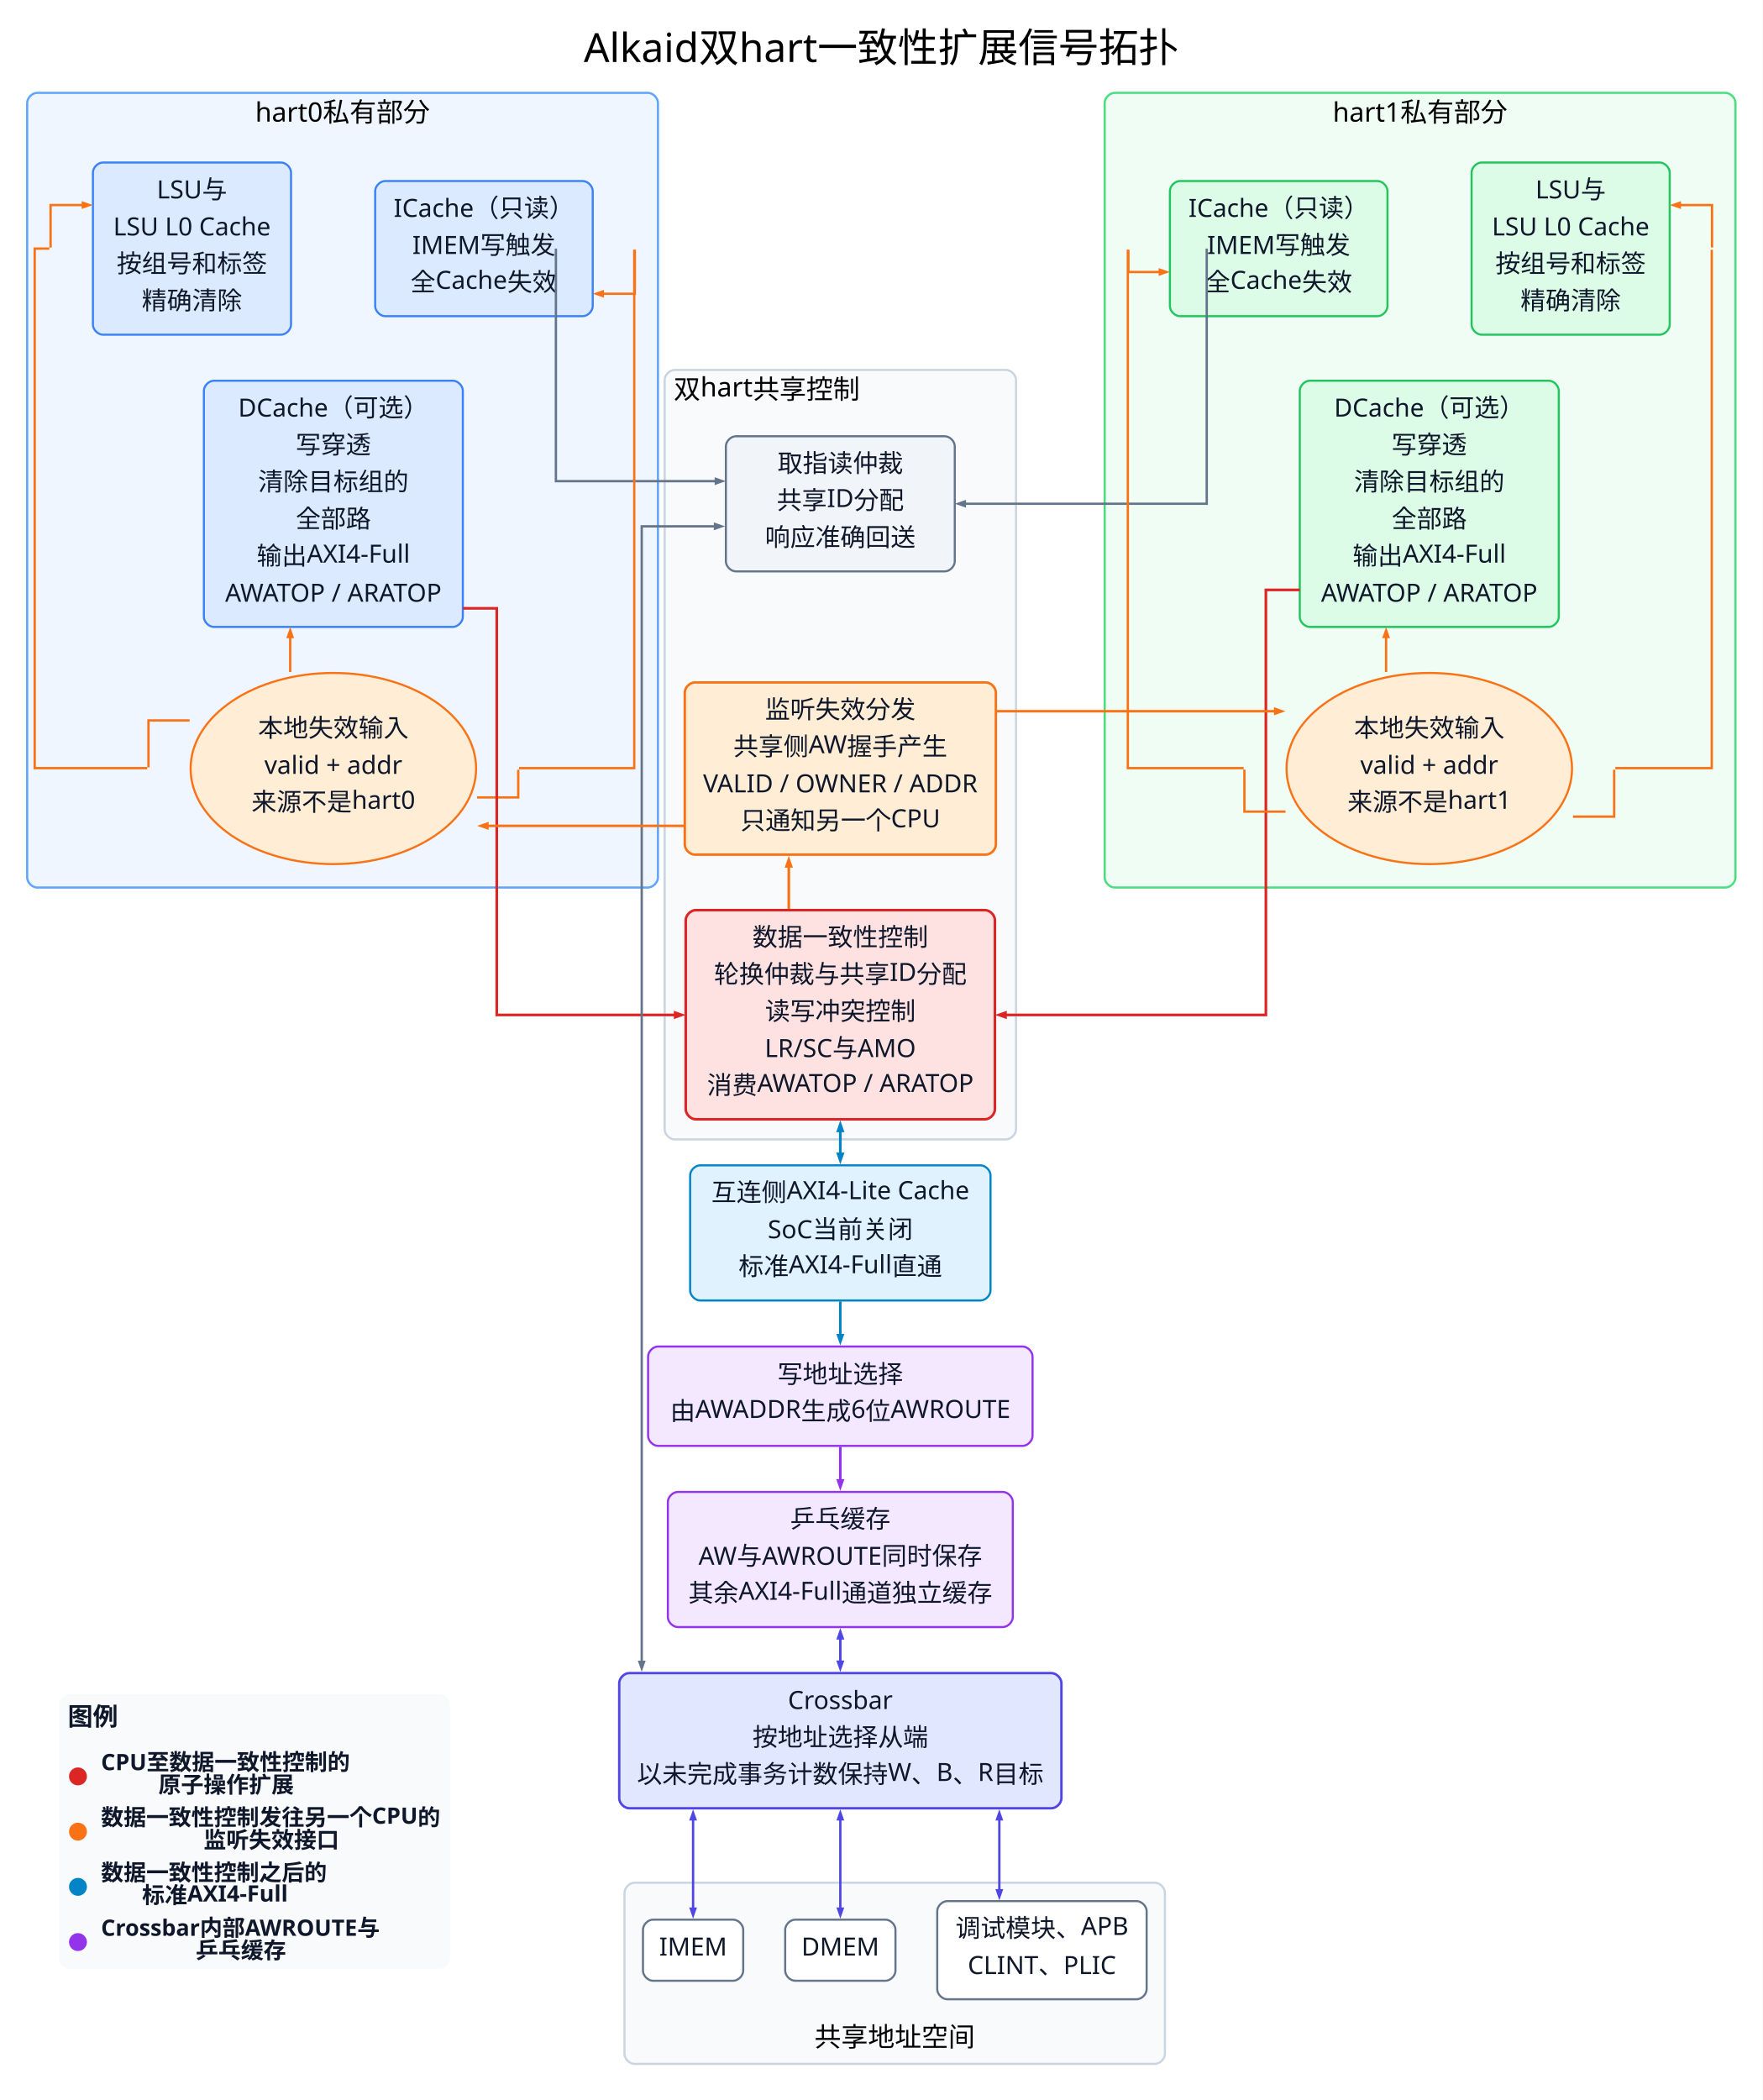
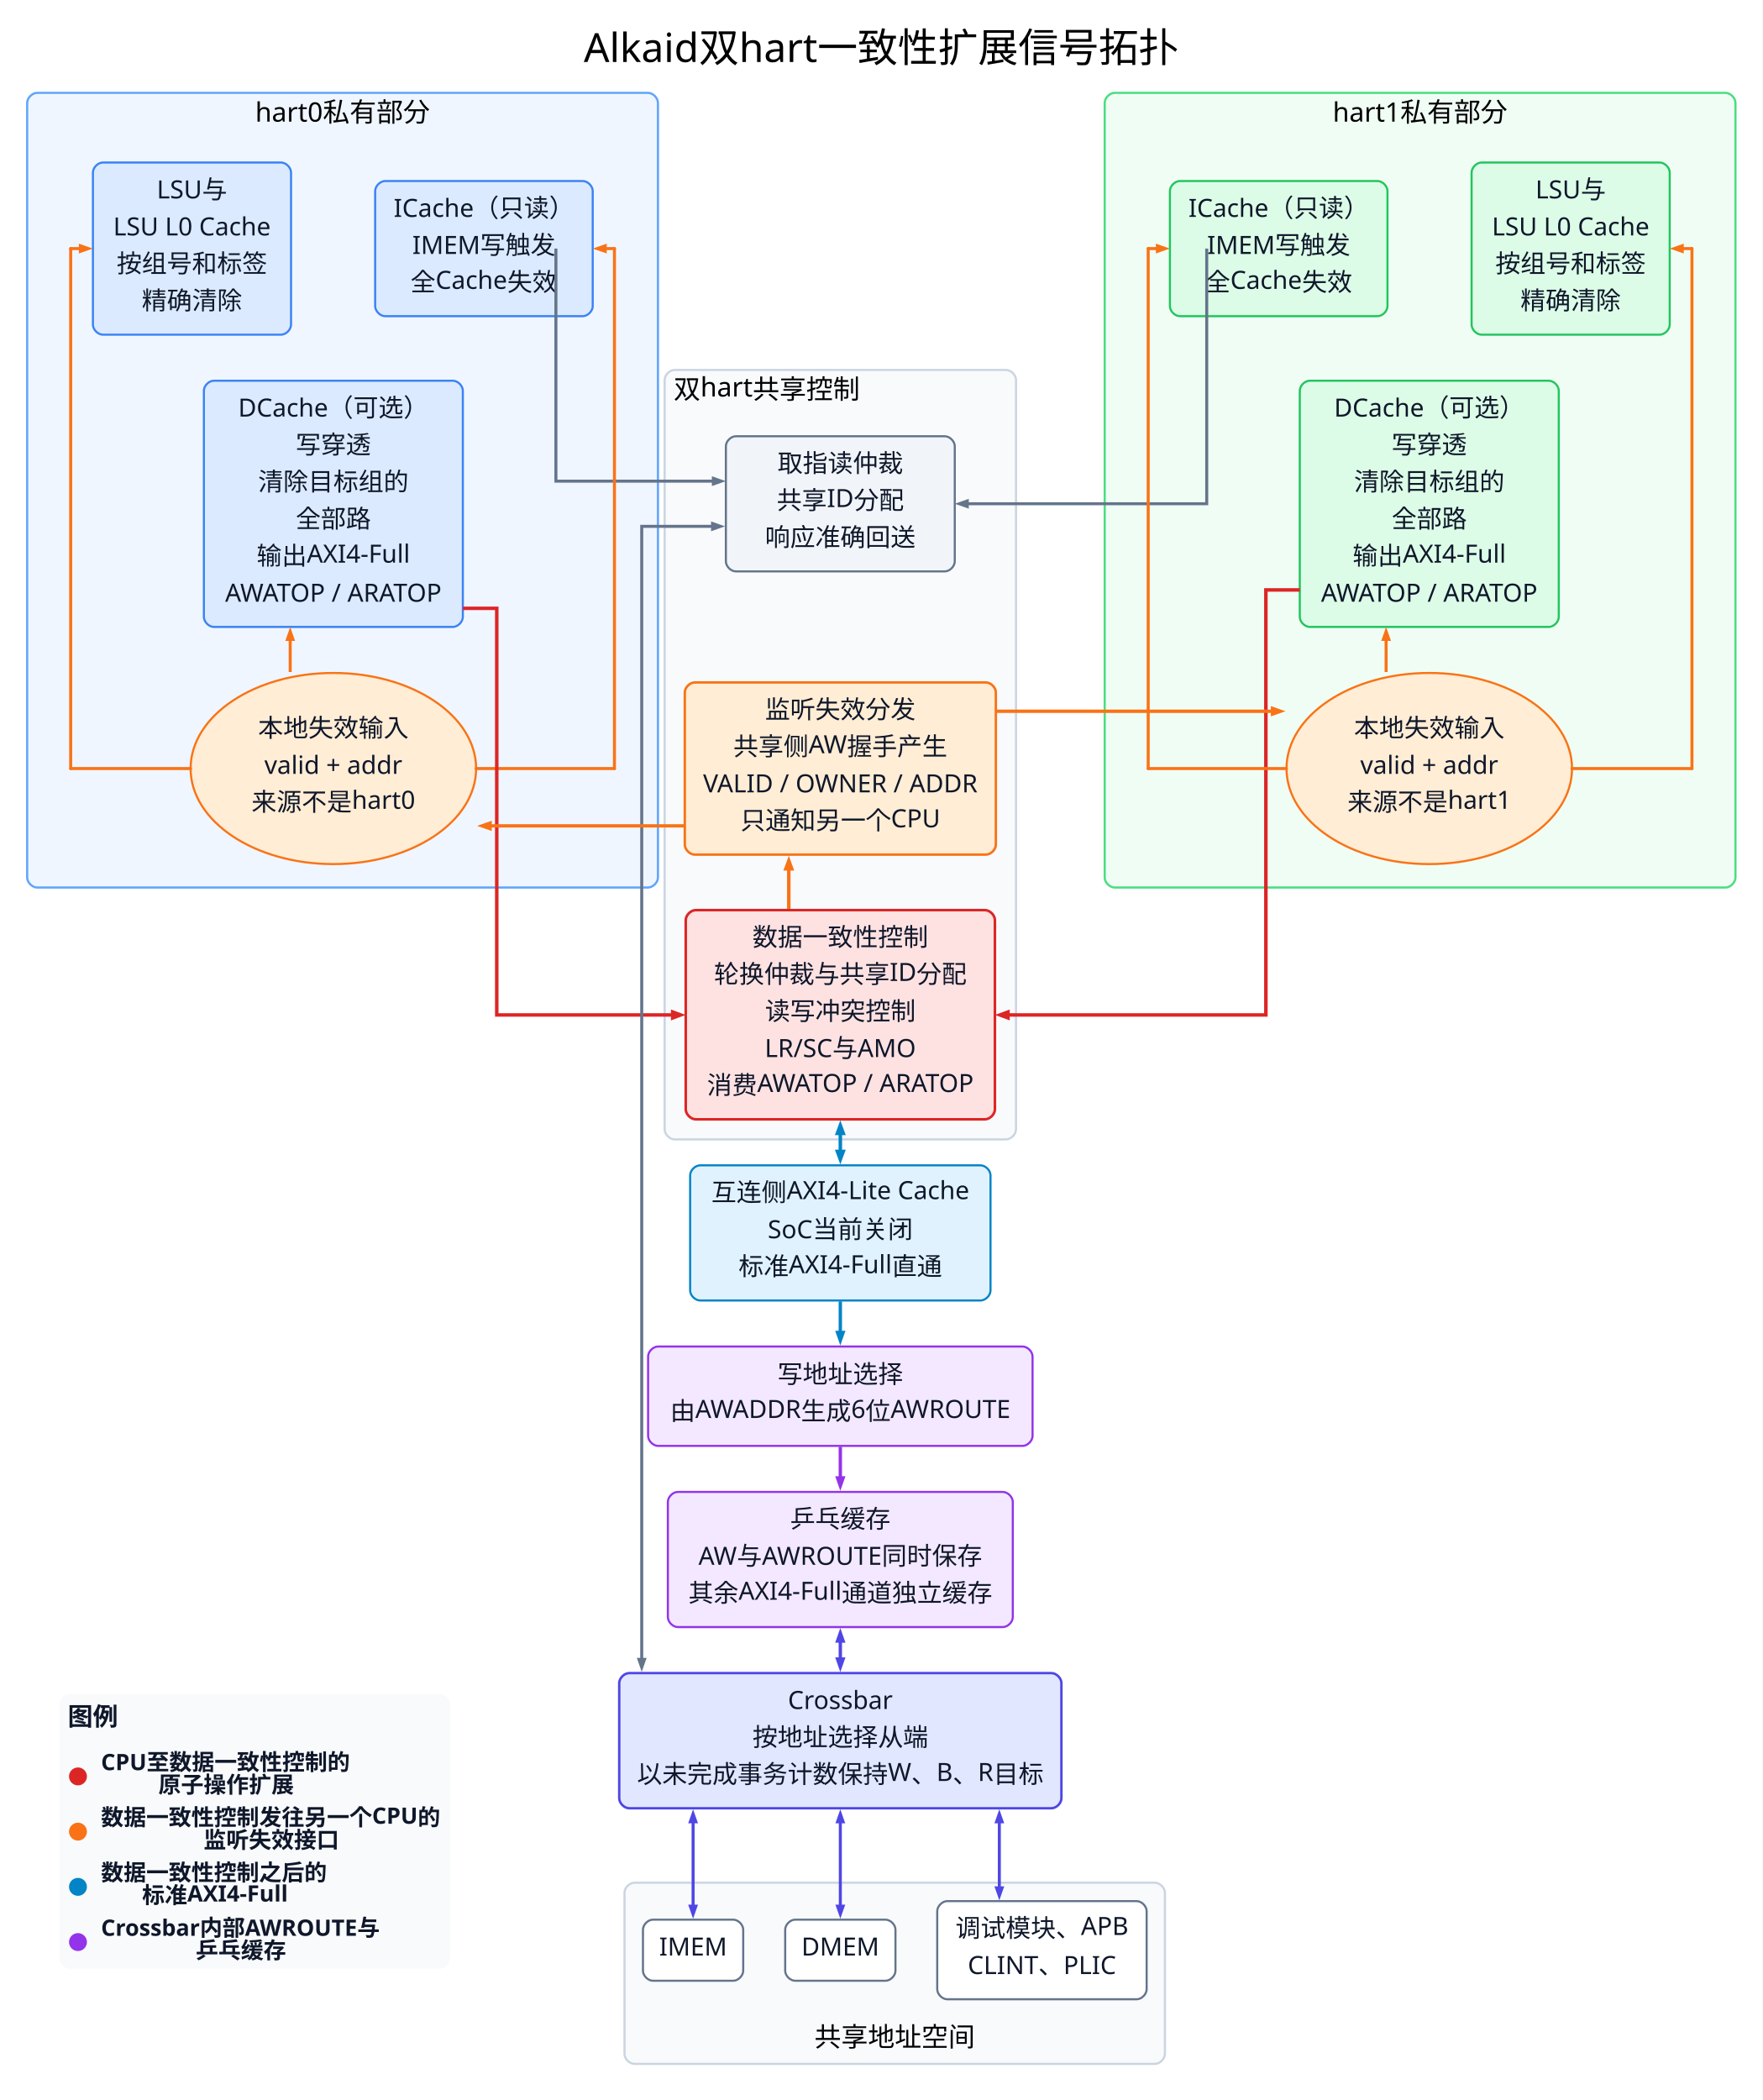
<svg xmlns="http://www.w3.org/2000/svg" width="2107pt" height="2510pt" viewBox="0.00 0.00 2107.00 2510.00">
  <g id="graph0" class="graph" transform="scale(1 1) rotate(0) translate(24.48 2803.1)">
    <polygon fill="#ffffff" stroke="none" points="-24.48,24.48 -24.48,-2803.1 2082.48,-2803.1 2082.48,24.48 -24.48,24.48" />
    <text xml:space="preserve" text-anchor="middle" x="1029" y="-2729.02" font-family="Noto Sans CJK SC Bold" font-size="48.00">Alkaid双hart一致性扩展信号拓扑</text>
    <g id="clust1" class="cluster">
      <path fill="#eff6ff" stroke="#60a5fa" stroke-width="2.6" d="M20,-1742.3C20,-1742.3 750,-1742.3 750,-1742.3 756,-1742.3 762,-1748.3 762,-1754.3 762,-1754.3 762,-2680.12 762,-2680.12 762,-2686.12 756,-2692.12 750,-2692.12 750,-2692.12 20,-2692.12 20,-2692.12 14,-2692.12 8,-2686.12 8,-2680.12 8,-2680.12 8,-1754.3 8,-1754.3 8,-1748.3 14,-1742.3 20,-1742.3" />
      <text xml:space="preserve" text-anchor="middle" x="385" y="-2657.72" font-family="Noto Sans CJK SC Bold" font-size="32.00">hart0私有部分</text>
    </g>
    <g id="clust4" class="cluster">
      <path fill="#f0fdf4" stroke="#4ade80" stroke-width="2.6" d="M1308,-1742.3C1308,-1742.3 2038,-1742.3 2038,-1742.3 2044,-1742.3 2050,-1748.3 2050,-1754.3 2050,-1754.3 2050,-2680.12 2050,-2680.12 2050,-2686.12 2044,-2692.12 2038,-2692.12 2038,-2692.12 1308,-2692.12 1308,-2692.12 1302,-2692.12 1296,-2686.12 1296,-2680.12 1296,-2680.12 1296,-1754.3 1296,-1754.3 1296,-1748.3 1302,-1742.3 1308,-1742.3" />
      <text xml:space="preserve" text-anchor="middle" x="1673" y="-2657.72" font-family="Noto Sans CJK SC Bold" font-size="32.00">hart1私有部分</text>
    </g>
    <g id="clust7" class="cluster">
      <path fill="#f8fafc" stroke="#cbd5e1" stroke-width="2.6" d="M782,-1441.25C782,-1441.25 1178,-1441.25 1178,-1441.25 1184,-1441.25 1190,-1447.25 1190,-1453.25 1190,-1453.25 1190,-2348.94 1190,-2348.94 1190,-2354.94 1184,-2360.94 1178,-2360.94 1178,-2360.94 782,-2360.94 782,-2360.94 776,-2360.94 770,-2354.94 770,-2348.94 770,-2348.94 770,-1453.25 770,-1453.25 770,-1447.25 776,-1441.25 782,-1441.25" />
      <text xml:space="preserve" text-anchor="middle" x="892" y="-2326.54" font-family="Noto Sans CJK SC Bold" font-size="32.00">双hart共享控制</text>
    </g>
    <g id="clust8" class="cluster">
      <path fill="#f8fafc" stroke="#cbd5e1" stroke-width="2.6" d="M734,-336.25C734,-336.25 1356,-336.25 1356,-336.25 1362,-336.25 1368,-342.25 1368,-348.25 1368,-348.25 1368,-540.8 1368,-540.8 1368,-546.8 1362,-552.8 1356,-552.8 1356,-552.8 734,-552.8 734,-552.8 728,-552.8 722,-546.8 722,-540.8 722,-540.8 722,-348.25 722,-348.25 722,-342.25 728,-336.25 734,-336.25" />
      <text xml:space="preserve" text-anchor="middle" x="1045" y="-357.1" font-family="Noto Sans CJK SC Bold" font-size="32.00">共享地址空间</text>
    </g>
    <g id="node1" class="node">
      <ellipse fill="#ffedd5" stroke="#f97316" stroke-width="2.5" cx="374" cy="-1884.53" rx="170.64" ry="114.23" />
      <text xml:space="preserve" text-anchor="middle" x="374" y="-1922.41" font-family="Noto Sans CJK SC Bold" font-size="30.00" fill="#0f172a">本地失效输入</text>
      <text xml:space="preserve" text-anchor="middle" x="374" y="-1878.16" font-family="Noto Sans CJK SC Bold" font-size="30.00" fill="#0f172a">valid + addr</text>
      <text xml:space="preserve" text-anchor="middle" x="374" y="-1833.91" font-family="Noto Sans CJK SC Bold" font-size="30.00" fill="#0f172a">来源不是hart0</text>
    </g>
    <g id="node3" class="node">
      <path fill="#dbeafe" stroke="#3b82f6" stroke-width="2.5" d="M516.78,-2348.07C516.78,-2348.07 231.22,-2348.07 231.22,-2348.07 225.22,-2348.07 219.22,-2342.07 219.22,-2336.07 219.22,-2336.07 219.22,-2065.77 219.22,-2065.77 219.22,-2059.77 225.22,-2053.77 231.22,-2053.77 231.22,-2053.77 516.78,-2053.77 516.78,-2053.77 522.78,-2053.77 528.78,-2059.77 528.78,-2065.77 528.78,-2065.77 528.78,-2336.07 528.78,-2336.07 528.78,-2342.07 522.78,-2348.07 516.78,-2348.07" />
      <text xml:space="preserve" text-anchor="middle" x="374" y="-2305.17" font-family="Noto Sans CJK SC Bold" font-size="30.00" fill="#0f172a">DCache（可选）</text>
      <text xml:space="preserve" text-anchor="middle" x="374" y="-2260.92" font-family="Noto Sans CJK SC Bold" font-size="30.00" fill="#0f172a">写穿透</text>
      <text xml:space="preserve" text-anchor="middle" x="374" y="-2216.67" font-family="Noto Sans CJK SC Bold" font-size="30.00" fill="#0f172a">清除目标组的</text>
      <text xml:space="preserve" text-anchor="middle" x="374" y="-2172.42" font-family="Noto Sans CJK SC Bold" font-size="30.00" fill="#0f172a">全部路</text>
      <text xml:space="preserve" text-anchor="middle" x="374" y="-2128.17" font-family="Noto Sans CJK SC Bold" font-size="30.00" fill="#0f172a">输出AXI4-Full</text>
      <text xml:space="preserve" text-anchor="middle" x="374" y="-2083.92" font-family="Noto Sans CJK SC Bold" font-size="30.00" fill="#0f172a">AWATOP / ARATOP</text>
    </g>
    <g id="edge12" class="edge">
-       <path fill="none" stroke="#f97316" stroke-width="2.8" d="M322.4,-1999.93C322.4,-1999.93 322.4,-2041.73 322.4,-2041.73" />
-       <polygon fill="#f97316" stroke="#f97316" stroke-width="2.8" points="319.68,-2041.73 322.41,-2049.53 325.14,-2041.73 319.68,-2041.73" />
+       <path fill="none" stroke="#f97316" stroke-width="3.6" d="M322.4,-1999.93C322.4,-1999.93 322.4,-2038.82 322.4,-2038.82" />
+       <polygon fill="#f97316" stroke="#f97316" stroke-width="3.6" points="319.08,-2038.82 322.41,-2048.32 325.73,-2038.82 319.08,-2038.82" />
    </g>
    <g id="edge13" class="edge">
-       <path fill="none" stroke="#f97316" stroke-width="2.8" d="M545.8,-1850C545.8,-1850 595,-1850 595,-1850 595,-1850 595,-1876.44 595,-1883.05" />
+       <path fill="none" stroke="#f97316" stroke-width="3.6" stroke-linecap="round" d="M544.64,-1884.53H710" />
    </g>
    <g id="node2" class="node">
      <path fill="#dbeafe" stroke="#3b82f6" stroke-width="2.5" d="M311.41,-2608.87C311.41,-2608.87 98.59,-2608.87 98.59,-2608.87 92.59,-2608.87 86.59,-2602.87 86.59,-2596.87 86.59,-2596.87 86.59,-2415.07 86.59,-2415.07 86.59,-2409.07 92.59,-2403.07 98.59,-2403.07 98.59,-2403.07 311.41,-2403.07 311.41,-2403.07 317.41,-2403.07 323.41,-2409.07 323.41,-2415.07 323.41,-2415.07 323.41,-2596.87 323.41,-2596.87 323.41,-2602.87 317.41,-2608.87 311.41,-2608.87" />
      <text xml:space="preserve" text-anchor="middle" x="205" y="-2565.97" font-family="Noto Sans CJK SC Bold" font-size="30.00" fill="#0f172a">LSU与</text>
      <text xml:space="preserve" text-anchor="middle" x="205" y="-2521.72" font-family="Noto Sans CJK SC Bold" font-size="30.00" fill="#0f172a">LSU L0 Cache</text>
      <text xml:space="preserve" text-anchor="middle" x="205" y="-2477.47" font-family="Noto Sans CJK SC Bold" font-size="30.00" fill="#0f172a">按组号和标签</text>
      <text xml:space="preserve" text-anchor="middle" x="205" y="-2433.22" font-family="Noto Sans CJK SC Bold" font-size="30.00" fill="#0f172a">精确清除</text>
    </g>
    <g id="node20" class="node">
      <path fill="#fee2e2" stroke="#dc2626" stroke-width="3.1" d="M1152.79,-1715.3C1152.79,-1715.3 807.22,-1715.3 807.22,-1715.3 801.22,-1715.3 795.22,-1709.3 795.22,-1703.3 795.22,-1703.3 795.22,-1477.25 795.22,-1477.25 795.22,-1471.25 801.22,-1465.25 807.22,-1465.25 807.22,-1465.25 1152.79,-1465.25 1152.79,-1465.25 1158.79,-1465.25 1164.79,-1471.25 1164.79,-1477.25 1164.79,-1477.25 1164.79,-1703.3 1164.79,-1703.3 1164.79,-1709.3 1158.79,-1715.3 1152.79,-1715.3" />
      <text xml:space="preserve" text-anchor="middle" x="980" y="-1672.4" font-family="Noto Sans CJK SC Bold" font-size="30.00" fill="#0f172a">数据一致性控制</text>
      <text xml:space="preserve" text-anchor="middle" x="980" y="-1628.15" font-family="Noto Sans CJK SC Bold" font-size="30.00" fill="#0f172a">轮换仲裁与共享ID分配</text>
      <text xml:space="preserve" text-anchor="middle" x="980" y="-1583.9" font-family="Noto Sans CJK SC Bold" font-size="30.00" fill="#0f172a">读写冲突控制</text>
      <text xml:space="preserve" text-anchor="middle" x="980" y="-1539.65" font-family="Noto Sans CJK SC Bold" font-size="30.00" fill="#0f172a">LR/SC与AMO</text>
      <text xml:space="preserve" text-anchor="middle" x="980" y="-1495.4" font-family="Noto Sans CJK SC Bold" font-size="30.00" fill="#0f172a">消费AWATOP / ARATOP</text>
    </g>
    <g id="edge34" class="edge">
-       <path fill="none" stroke="#dc2626" stroke-width="3.2" d="M528.78,-2076C528.78,-2076 569.32,-2076 569.32,-2076 569.32,-2076 569.32,-1590 569.32,-1590 569.32,-1590 782.57,-1590 782.57,-1590" />
-       <polygon fill="#dc2626" stroke="#dc2626" stroke-width="3.2" points="782.57,-1592.73 790.37,-1590 782.57,-1587.27 782.57,-1592.73" />
+       <path fill="none" stroke="#dc2626" stroke-width="4.2" d="M528.78,-2076C528.78,-2076 569.32,-2076 569.32,-2076 569.32,-2076 569.32,-1590 569.32,-1590 569.32,-1590 779.63,-1590 779.63,-1590" />
+       <polygon fill="#dc2626" stroke="#dc2626" stroke-width="4.2" points="779.63,-1593.49 789.13,-1590 779.63,-1586.51 779.63,-1593.49" />
    </g>
    <g id="node4" class="node">
      <path fill="#dbeafe" stroke="#3b82f6" stroke-width="2.5" d="M672.03,-2586.74C672.03,-2586.74 435.97,-2586.74 435.97,-2586.74 429.97,-2586.74 423.97,-2580.74 423.97,-2574.74 423.97,-2574.74 423.97,-2437.19 423.97,-2437.19 423.97,-2431.19 429.97,-2425.19 435.97,-2425.19 435.97,-2425.19 672.03,-2425.19 672.03,-2425.19 678.03,-2425.19 684.03,-2431.19 684.03,-2437.19 684.03,-2437.19 684.03,-2574.74 684.03,-2574.74 684.03,-2580.74 678.03,-2586.74 672.03,-2586.74" />
      <text xml:space="preserve" text-anchor="middle" x="554" y="-2543.84" font-family="Noto Sans CJK SC Bold" font-size="30.00" fill="#0f172a">ICache（只读）</text>
      <text xml:space="preserve" text-anchor="middle" x="554" y="-2499.59" font-family="Noto Sans CJK SC Bold" font-size="30.00" fill="#0f172a">IMEM写触发</text>
      <text xml:space="preserve" text-anchor="middle" x="554" y="-2455.34" font-family="Noto Sans CJK SC Bold" font-size="30.00" fill="#0f172a">全Cache失效</text>
    </g>
    <g id="edge15" class="edge">
-       <path fill="none" stroke="#f97316" stroke-width="2.8" d="M696.07,-2452C696.07,-2452 734.33,-2452 734.33,-2452 734.33,-2452 734.33,-2496.32 734.33,-2504.63" />
-       <polygon fill="#f97316" stroke="#f97316" stroke-width="2.8" points="696.07,-2449.27 688.27,-2452 696.07,-2454.73 696.07,-2449.27" />
+       <path fill="none" stroke="#f97316" stroke-width="3.6" stroke-linecap="round" d="M698.98,-2506H710" />
+       <polygon fill="#f97316" stroke="#f97316" stroke-width="3.6" points="698.98,-2502.68 689.48,-2506 698.98,-2509.33 698.98,-2502.68" />
    </g>
    <g id="node19" class="node">
      <path fill="#f1f5f9" stroke="#64748b" stroke-width="2.5" d="M1104.8,-2281.69C1104.8,-2281.69 855.2,-2281.69 855.2,-2281.69 849.2,-2281.69 843.2,-2275.69 843.2,-2269.69 843.2,-2269.69 843.2,-2132.14 843.2,-2132.14 843.2,-2126.14 849.2,-2120.14 855.2,-2120.14 855.2,-2120.14 1104.8,-2120.14 1104.8,-2120.14 1110.8,-2120.14 1116.8,-2126.14 1116.8,-2132.14 1116.8,-2132.14 1116.8,-2269.69 1116.8,-2269.69 1116.8,-2275.69 1110.8,-2281.69 1104.8,-2281.69" />
      <text xml:space="preserve" text-anchor="middle" x="980" y="-2238.79" font-family="Noto Sans CJK SC Bold" font-size="30.00" fill="#0f172a">取指读仲裁</text>
      <text xml:space="preserve" text-anchor="middle" x="980" y="-2194.54" font-family="Noto Sans CJK SC Bold" font-size="30.00" fill="#0f172a">共享ID分配</text>
      <text xml:space="preserve" text-anchor="middle" x="980" y="-2150.29" font-family="Noto Sans CJK SC Bold" font-size="30.00" fill="#0f172a">响应准确回送</text>
    </g>
    <g id="edge36" class="edge">
-       <path fill="none" stroke="#64748b" stroke-width="2.8" d="M640.02,-2505.97C640.02,-2505.97 640.02,-2228 640.02,-2228 640.02,-2228 831.16,-2228 831.16,-2228" />
-       <polygon fill="#64748b" stroke="#64748b" stroke-width="2.8" points="831.16,-2230.73 838.96,-2228 831.16,-2225.27 831.16,-2230.73" />
+       <path fill="none" stroke="#64748b" stroke-width="3.6" d="M640.02,-2505.97C640.02,-2505.97 640.02,-2228 640.02,-2228 640.02,-2228 828.25,-2228 828.25,-2228" />
+       <polygon fill="#64748b" stroke="#64748b" stroke-width="3.6" points="828.25,-2231.33 837.75,-2228 828.25,-2224.68 828.25,-2231.33" />
    </g>
    <g id="edge11" class="edge">
-       <path fill="none" stroke="#f97316" stroke-width="2.8" d="M36,-2507.25C36,-2515.27 36,-2558 36,-2558 36,-2558 74.55,-2558 74.55,-2558" />
-       <polygon fill="#f97316" stroke="#f97316" stroke-width="2.8" points="74.55,-2560.73 82.35,-2558 74.55,-2555.27 74.55,-2560.73" />
+       <path fill="none" stroke="#f97316" stroke-width="3.6" stroke-linecap="round" d="M60,-2506H71.64" />
+       <polygon fill="#f97316" stroke="#f97316" stroke-width="3.6" points="71.64,-2509.33 81.14,-2506 71.64,-2502.68 71.64,-2509.33" />
    </g>
    <g id="edge10" class="edge">
-       <path fill="none" stroke="#f97316" stroke-width="2.8" d="M34.51,-2506C30.03,-2506 17,-2506 17,-2506 17,-2506 17,-1885 17,-1885 17,-1885 136.53,-1885 151.47,-1885" />
+       <path fill="none" stroke="#f97316" stroke-width="3.6" stroke-linecap="round" d="M60,-2506V-1884.53" />
    </g>
    <g id="edge9" class="edge">
-       <path fill="none" stroke="#f97316" stroke-width="2.8" d="M153,-1885.95C153,-1894.8 153,-1942 153,-1942 153,-1942 202.2,-1942 202.2,-1942" />
+       <path fill="none" stroke="#f97316" stroke-width="3.6" stroke-linecap="round" d="M60,-1884.53H203.36" />
    </g>
    <g id="edge14" class="edge">
-       <path fill="none" stroke="#f97316" stroke-width="2.8" d="M733.67,-2504.6C733.67,-2472.47 733.67,-1885 733.67,-1885 733.67,-1885 607.7,-1885 595.89,-1885" />
+       <path fill="none" stroke="#f97316" stroke-width="3.6" stroke-linecap="round" d="M710,-2506V-1884.53" />
    </g>
    <g id="node10" class="node">
      <ellipse fill="#ffedd5" stroke="#f97316" stroke-width="2.5" cx="1684" cy="-1884.53" rx="170.64" ry="114.23" />
      <text xml:space="preserve" text-anchor="middle" x="1684" y="-1922.41" font-family="Noto Sans CJK SC Bold" font-size="30.00" fill="#0f172a">本地失效输入</text>
      <text xml:space="preserve" text-anchor="middle" x="1684" y="-1878.16" font-family="Noto Sans CJK SC Bold" font-size="30.00" fill="#0f172a">valid + addr</text>
      <text xml:space="preserve" text-anchor="middle" x="1684" y="-1833.91" font-family="Noto Sans CJK SC Bold" font-size="30.00" fill="#0f172a">来源不是hart1</text>
    </g>
    <g id="node12" class="node">
      <path fill="#dcfce7" stroke="#22c55e" stroke-width="2.5" d="M1826.79,-2348.07C1826.79,-2348.07 1541.21,-2348.07 1541.21,-2348.07 1535.21,-2348.07 1529.21,-2342.07 1529.21,-2336.07 1529.21,-2336.07 1529.21,-2065.77 1529.21,-2065.77 1529.21,-2059.77 1535.21,-2053.77 1541.21,-2053.77 1541.21,-2053.77 1826.79,-2053.77 1826.79,-2053.77 1832.79,-2053.77 1838.79,-2059.77 1838.79,-2065.77 1838.79,-2065.77 1838.79,-2336.07 1838.79,-2336.07 1838.79,-2342.07 1832.79,-2348.07 1826.79,-2348.07" />
      <text xml:space="preserve" text-anchor="middle" x="1684" y="-2305.17" font-family="Noto Sans CJK SC Bold" font-size="30.00" fill="#0f172a">DCache（可选）</text>
      <text xml:space="preserve" text-anchor="middle" x="1684" y="-2260.92" font-family="Noto Sans CJK SC Bold" font-size="30.00" fill="#0f172a">写穿透</text>
      <text xml:space="preserve" text-anchor="middle" x="1684" y="-2216.67" font-family="Noto Sans CJK SC Bold" font-size="30.00" fill="#0f172a">清除目标组的</text>
      <text xml:space="preserve" text-anchor="middle" x="1684" y="-2172.42" font-family="Noto Sans CJK SC Bold" font-size="30.00" fill="#0f172a">全部路</text>
      <text xml:space="preserve" text-anchor="middle" x="1684" y="-2128.17" font-family="Noto Sans CJK SC Bold" font-size="30.00" fill="#0f172a">输出AXI4-Full</text>
      <text xml:space="preserve" text-anchor="middle" x="1684" y="-2083.92" font-family="Noto Sans CJK SC Bold" font-size="30.00" fill="#0f172a">AWATOP / ARATOP</text>
    </g>
    <g id="edge27" class="edge">
-       <path fill="none" stroke="#f97316" stroke-width="2.8" d="M1632.4,-1999.93C1632.4,-1999.93 1632.4,-2041.73 1632.4,-2041.73" />
-       <polygon fill="#f97316" stroke="#f97316" stroke-width="2.8" points="1629.68,-2041.73 1632.41,-2049.53 1635.14,-2041.73 1629.68,-2041.73" />
+       <path fill="none" stroke="#f97316" stroke-width="3.6" d="M1632.4,-1999.93C1632.4,-1999.93 1632.4,-2038.82 1632.4,-2038.82" />
+       <polygon fill="#f97316" stroke="#f97316" stroke-width="3.6" points="1629.08,-2038.82 1632.41,-2048.32 1635.73,-2038.82 1629.08,-2038.82" />
    </g>
    <g id="edge28" class="edge">
-       <path fill="none" stroke="#f97316" stroke-width="2.8" d="M1855.8,-1827C1855.8,-1827 1905,-1827 1905,-1827 1905,-1827 1905,-1874.25 1905,-1883.11" />
+       <path fill="none" stroke="#f97316" stroke-width="3.6" stroke-linecap="round" d="M1854.64,-1884.53H1998" />
    </g>
    <g id="node11" class="node">
      <path fill="#dcfce7" stroke="#22c55e" stroke-width="2.5" d="M1622.04,-2586.74C1622.04,-2586.74 1385.96,-2586.74 1385.96,-2586.74 1379.96,-2586.74 1373.96,-2580.74 1373.96,-2574.74 1373.96,-2574.74 1373.96,-2437.19 1373.96,-2437.19 1373.96,-2431.19 1379.96,-2425.19 1385.96,-2425.19 1385.96,-2425.19 1622.04,-2425.19 1622.04,-2425.19 1628.04,-2425.19 1634.04,-2431.19 1634.04,-2437.19 1634.04,-2437.19 1634.04,-2574.74 1634.04,-2574.74 1634.04,-2580.74 1628.04,-2586.74 1622.04,-2586.74" />
      <text xml:space="preserve" text-anchor="middle" x="1504" y="-2543.84" font-family="Noto Sans CJK SC Bold" font-size="30.00" fill="#0f172a">ICache（只读）</text>
      <text xml:space="preserve" text-anchor="middle" x="1504" y="-2499.59" font-family="Noto Sans CJK SC Bold" font-size="30.00" fill="#0f172a">IMEM写触发</text>
      <text xml:space="preserve" text-anchor="middle" x="1504" y="-2455.34" font-family="Noto Sans CJK SC Bold" font-size="30.00" fill="#0f172a">全Cache失效</text>
    </g>
    <g id="edge37" class="edge">
-       <path fill="none" stroke="#64748b" stroke-width="2.8" d="M1417.98,-2505.97C1417.98,-2505.97 1417.98,-2201 1417.98,-2201 1417.98,-2201 1128.84,-2201 1128.84,-2201" />
-       <polygon fill="#64748b" stroke="#64748b" stroke-width="2.8" points="1128.84,-2198.27 1121.04,-2201 1128.84,-2203.73 1128.84,-2198.27" />
+       <path fill="none" stroke="#64748b" stroke-width="3.6" d="M1417.98,-2505.97C1417.98,-2505.97 1417.98,-2201 1417.98,-2201 1417.98,-2201 1131.75,-2201 1131.75,-2201" />
+       <polygon fill="#64748b" stroke="#64748b" stroke-width="3.6" points="1131.75,-2197.68 1122.25,-2201 1131.75,-2204.33 1131.75,-2197.68" />
    </g>
    <g id="edge35" class="edge">
-       <path fill="none" stroke="#dc2626" stroke-width="3.2" d="M1529.22,-2098C1529.22,-2098 1488.68,-2098 1488.68,-2098 1488.68,-2098 1488.68,-1590 1488.68,-1590 1488.68,-1590 1177.43,-1590 1177.43,-1590" />
-       <polygon fill="#dc2626" stroke="#dc2626" stroke-width="3.2" points="1177.43,-1587.27 1169.63,-1590 1177.43,-1592.73 1177.43,-1587.27" />
+       <path fill="none" stroke="#dc2626" stroke-width="4.2" d="M1529.22,-2098C1529.22,-2098 1488.68,-2098 1488.68,-2098 1488.68,-2098 1488.68,-1590 1488.68,-1590 1488.68,-1590 1180.37,-1590 1180.37,-1590" />
+       <polygon fill="#dc2626" stroke="#dc2626" stroke-width="4.2" points="1180.37,-1586.51 1170.87,-1590 1180.37,-1593.49 1180.37,-1586.51" />
    </g>
    <g id="node13" class="node">
      <path fill="#dcfce7" stroke="#22c55e" stroke-width="2.5" d="M1959.41,-2608.87C1959.41,-2608.87 1746.59,-2608.87 1746.59,-2608.87 1740.59,-2608.87 1734.59,-2602.87 1734.59,-2596.87 1734.59,-2596.87 1734.59,-2415.07 1734.59,-2415.07 1734.59,-2409.07 1740.59,-2403.07 1746.59,-2403.07 1746.59,-2403.07 1959.41,-2403.07 1959.41,-2403.07 1965.41,-2403.07 1971.41,-2409.07 1971.41,-2415.07 1971.41,-2415.07 1971.41,-2596.87 1971.41,-2596.87 1971.41,-2602.87 1965.41,-2608.87 1959.41,-2608.87" />
      <text xml:space="preserve" text-anchor="middle" x="1853" y="-2565.97" font-family="Noto Sans CJK SC Bold" font-size="30.00" fill="#0f172a">LSU与</text>
      <text xml:space="preserve" text-anchor="middle" x="1853" y="-2521.72" font-family="Noto Sans CJK SC Bold" font-size="30.00" fill="#0f172a">LSU L0 Cache</text>
      <text xml:space="preserve" text-anchor="middle" x="1853" y="-2477.47" font-family="Noto Sans CJK SC Bold" font-size="30.00" fill="#0f172a">按组号和标签</text>
      <text xml:space="preserve" text-anchor="middle" x="1853" y="-2433.22" font-family="Noto Sans CJK SC Bold" font-size="30.00" fill="#0f172a">精确清除</text>
    </g>
    <g id="edge30" class="edge">
-       <path fill="none" stroke="#f97316" stroke-width="2.8" d="M1983.45,-2558C1983.45,-2558 2022,-2558 2022,-2558 2022,-2558 2022,-2515.27 2022,-2507.25" />
-       <polygon fill="#f97316" stroke="#f97316" stroke-width="2.8" points="1983.45,-2555.27 1975.65,-2558 1983.45,-2560.73 1983.45,-2555.27" />
+       <path fill="none" stroke="#f97316" stroke-width="3.6" stroke-linecap="round" d="M1986.36,-2506H1998" />
+       <polygon fill="#f97316" stroke="#f97316" stroke-width="3.6" points="1986.36,-2502.68 1976.86,-2506 1986.36,-2509.33 1986.36,-2502.68" />
    </g>
    <g id="edge26" class="edge">
-       <path fill="none" stroke="#f97316" stroke-width="2.8" d="M1324.33,-2504.46C1324.33,-2498.65 1324.33,-2478 1324.33,-2478 1324.33,-2478 1361.93,-2478 1361.93,-2478" />
-       <polygon fill="#f97316" stroke="#f97316" stroke-width="2.8" points="1361.93,-2480.73 1369.73,-2478 1361.93,-2475.27 1361.93,-2480.73" />
+       <path fill="none" stroke="#f97316" stroke-width="3.6" stroke-linecap="round" d="M1348,-2506H1359.02" />
+       <polygon fill="#f97316" stroke="#f97316" stroke-width="3.6" points="1359.02,-2509.33 1368.52,-2506 1359.02,-2502.68 1359.02,-2509.33" />
    </g>
    <g id="edge25" class="edge">
-       <path fill="none" stroke="#f97316" stroke-width="2.8" d="M1323.67,-2504.6C1323.67,-2472.47 1323.67,-1885 1323.67,-1885 1323.67,-1885 1450.24,-1885 1462.11,-1885" />
+       <path fill="none" stroke="#f97316" stroke-width="3.6" stroke-linecap="round" d="M1348,-2506V-1884.53" />
    </g>
    <g id="edge24" class="edge">
-       <path fill="none" stroke="#f97316" stroke-width="2.8" d="M1463,-1883.26C1463,-1875.32 1463,-1833 1463,-1833 1463,-1833 1512.2,-1833 1512.2,-1833" />
+       <path fill="none" stroke="#f97316" stroke-width="3.6" stroke-linecap="round" d="M1348,-1884.53H1513.36" />
    </g>
    <g id="edge29" class="edge">
-       <path fill="none" stroke="#f97316" stroke-width="2.8" d="M2021.67,-2504.6C2021.67,-2472.47 2021.67,-1885 2021.67,-1885 2021.67,-1885 1919.13,-1885 1906.31,-1885" />
+       <path fill="none" stroke="#f97316" stroke-width="3.6" stroke-linecap="round" d="M1998,-2506V-1884.53" />
    </g>
    <g id="node21" class="node">
      <path fill="#ffedd5" stroke="#f97316" stroke-width="2.9" d="M1153.91,-1987.43C1153.91,-1987.43 806.09,-1987.43 806.09,-1987.43 800.09,-1987.43 794.09,-1981.43 794.09,-1975.43 794.09,-1975.43 794.09,-1793.63 794.09,-1793.63 794.09,-1787.63 800.09,-1781.63 806.09,-1781.63 806.09,-1781.63 1153.91,-1781.63 1153.91,-1781.63 1159.91,-1781.63 1165.91,-1787.63 1165.91,-1793.63 1165.91,-1793.63 1165.91,-1975.43 1165.91,-1975.43 1165.91,-1981.43 1159.91,-1987.43 1153.91,-1987.43" />
      <text xml:space="preserve" text-anchor="middle" x="980" y="-1944.53" font-family="Noto Sans CJK SC Bold" font-size="30.00" fill="#0f172a">监听失效分发</text>
      <text xml:space="preserve" text-anchor="middle" x="980" y="-1900.28" font-family="Noto Sans CJK SC Bold" font-size="30.00" fill="#0f172a">共享侧AW握手产生</text>
      <text xml:space="preserve" text-anchor="middle" x="980" y="-1856.03" font-family="Noto Sans CJK SC Bold" font-size="30.00" fill="#0f172a">VALID / OWNER / ADDR</text>
      <text xml:space="preserve" text-anchor="middle" x="980" y="-1811.78" font-family="Noto Sans CJK SC Bold" font-size="30.00" fill="#0f172a">只通知另一个CPU</text>
    </g>
    <g id="node25" class="node">
      <path fill="#e0e7ff" stroke="#4f46e5" stroke-width="2.9" d="M1232.29,-803.35C1232.29,-803.35 727.71,-803.35 727.71,-803.35 721.71,-803.35 715.71,-797.35 715.71,-791.35 715.71,-791.35 715.71,-653.8 715.71,-653.8 715.71,-647.8 721.71,-641.8 727.71,-641.8 727.71,-641.8 1232.29,-641.8 1232.29,-641.8 1238.29,-641.8 1244.29,-647.8 1244.29,-653.8 1244.29,-653.8 1244.29,-791.35 1244.29,-791.35 1244.29,-797.35 1238.29,-803.35 1232.29,-803.35" />
      <text xml:space="preserve" text-anchor="middle" x="980" y="-760.45" font-family="Noto Sans CJK SC Bold" font-size="30.00" fill="#0f172a">Crossbar</text>
      <text xml:space="preserve" text-anchor="middle" x="980" y="-716.2" font-family="Noto Sans CJK SC Bold" font-size="30.00" fill="#0f172a">按地址选择从端</text>
      <text xml:space="preserve" text-anchor="middle" x="980" y="-671.95" font-family="Noto Sans CJK SC Bold" font-size="30.00" fill="#0f172a">以未完成事务计数保持W、B、R目标</text>
    </g>
    <g id="edge44" class="edge">
-       <path fill="none" stroke="#64748b" stroke-width="2.8" d="M830.21,-2174C830.21,-2174 742.61,-2174 742.61,-2174 742.61,-2174 742.61,-816.81 742.61,-816.81" />
-       <polygon fill="#64748b" stroke="#64748b" stroke-width="2.8" points="830.21,-2176.73 838.01,-2174 830.21,-2171.27 830.21,-2176.73" />
-       <polygon fill="#64748b" stroke="#64748b" stroke-width="2.8" points="745.34,-816.81 742.61,-809.01 739.88,-816.81 745.34,-816.81" />
+       <path fill="none" stroke="#64748b" stroke-width="3.6" d="M827.3,-2174C827.3,-2174 742.61,-2174 742.61,-2174 742.61,-2174 742.61,-819.72 742.61,-819.72" />
+       <polygon fill="#64748b" stroke="#64748b" stroke-width="3.6" points="827.3,-2177.33 836.8,-2174 827.3,-2170.68 827.3,-2177.33" />
+       <polygon fill="#64748b" stroke="#64748b" stroke-width="3.6" points="745.93,-819.72 742.61,-810.22 739.28,-819.72 745.93,-819.72" />
    </g>
    <g id="edge33" class="edge">
-       <path fill="none" stroke="#f97316" stroke-width="3.2" d="M918.41,-1716.77C918.41,-1716.77 918.41,-1767.63 918.41,-1767.63" />
-       <polygon fill="#f97316" stroke="#f97316" stroke-width="3.2" points="915.68,-1767.63 918.41,-1775.43 921.14,-1767.63 915.68,-1767.63" />
+       <path fill="none" stroke="#f97316" stroke-width="4.2" d="M918.41,-1716.77C918.41,-1716.77 918.41,-1764.68 918.41,-1764.68" />
+       <polygon fill="#f97316" stroke="#f97316" stroke-width="4.2" points="914.91,-1764.68 918.41,-1774.18 921.9,-1764.68 914.91,-1764.68" />
    </g>
    <g id="node22" class="node">
      <path fill="#e0f2fe" stroke="#0284c7" stroke-width="2.5" d="M1147.53,-1410.25C1147.53,-1410.25 812.47,-1410.25 812.47,-1410.25 806.47,-1410.25 800.47,-1404.25 800.47,-1398.25 800.47,-1398.25 800.47,-1260.7 800.47,-1260.7 800.47,-1254.7 806.47,-1248.7 812.47,-1248.7 812.47,-1248.7 1147.53,-1248.7 1147.53,-1248.7 1153.53,-1248.7 1159.53,-1254.7 1159.53,-1260.7 1159.53,-1260.7 1159.53,-1398.25 1159.53,-1398.25 1159.53,-1404.25 1153.53,-1410.25 1147.53,-1410.25" />
      <text xml:space="preserve" text-anchor="middle" x="980" y="-1367.35" font-family="Noto Sans CJK SC Bold" font-size="30.00" fill="#0f172a">互连侧AXI4-Lite Cache</text>
      <text xml:space="preserve" text-anchor="middle" x="980" y="-1323.1" font-family="Noto Sans CJK SC Bold" font-size="30.00" fill="#0f172a">SoC当前关闭</text>
      <text xml:space="preserve" text-anchor="middle" x="980" y="-1278.85" font-family="Noto Sans CJK SC Bold" font-size="30.00" fill="#0f172a">标准AXI4-Full直通</text>
    </g>
    <g id="edge40" class="edge">
-       <path fill="none" stroke="#0284c7" stroke-width="3.2" d="M980,-1451.43C980,-1451.43 980,-1423.93 980,-1423.93" />
-       <polygon fill="#0284c7" stroke="#0284c7" stroke-width="3.2" points="977.27,-1451.43 980,-1459.23 982.73,-1451.43 977.27,-1451.43" />
-       <polygon fill="#0284c7" stroke="#0284c7" stroke-width="3.2" points="982.73,-1423.93 980,-1416.13 977.27,-1423.93 982.73,-1423.93" />
+       <path fill="none" stroke="#0284c7" stroke-width="4.2" d="M980,-1448.49C980,-1448.49 980,-1426.88 980,-1426.88" />
+       <polygon fill="#0284c7" stroke="#0284c7" stroke-width="4.2" points="976.51,-1448.49 980,-1457.99 983.49,-1448.49 976.51,-1448.49" />
+       <polygon fill="#0284c7" stroke="#0284c7" stroke-width="4.2" points="983.49,-1426.88 980,-1417.38 976.51,-1426.88 983.49,-1426.88" />
    </g>
    <g id="edge38" class="edge">
-       <path fill="none" stroke="#f97316" stroke-width="3" d="M794.09,-1816C794.09,-1816 558.14,-1816 558.14,-1816" />
-       <polygon fill="#f97316" stroke="#f97316" stroke-width="3" points="558.14,-1813.27 550.34,-1816 558.14,-1818.73 558.14,-1813.27" />
+       <path fill="none" stroke="#f97316" stroke-width="4" d="M794.09,-1816C794.09,-1816 561.35,-1816 561.35,-1816" />
+       <polygon fill="#f97316" stroke="#f97316" stroke-width="4" points="561.35,-1812.68 551.85,-1816 561.35,-1819.33 561.35,-1812.68" />
    </g>
    <g id="edge39" class="edge">
-       <path fill="none" stroke="#f97316" stroke-width="3" d="M1165.91,-1953C1165.91,-1953 1499.86,-1953 1499.86,-1953" />
-       <polygon fill="#f97316" stroke="#f97316" stroke-width="3" points="1499.86,-1955.73 1507.66,-1953 1499.86,-1950.27 1499.86,-1955.73" />
+       <path fill="none" stroke="#f97316" stroke-width="4" d="M1165.91,-1953C1165.91,-1953 1496.65,-1953 1496.65,-1953" />
+       <polygon fill="#f97316" stroke="#f97316" stroke-width="4" points="1496.65,-1956.33 1506.15,-1953 1496.65,-1949.68 1496.65,-1956.33" />
    </g>
    <g id="node23" class="node">
      <path fill="#f3e8ff" stroke="#9333ea" stroke-width="2.5" d="M1197.78,-1193.7C1197.78,-1193.7 762.22,-1193.7 762.22,-1193.7 756.22,-1193.7 750.22,-1187.7 750.22,-1181.7 750.22,-1181.7 750.22,-1086.9 750.22,-1086.9 750.22,-1080.9 756.22,-1074.9 762.22,-1074.9 762.22,-1074.9 1197.78,-1074.9 1197.78,-1074.9 1203.78,-1074.9 1209.78,-1080.9 1209.78,-1086.9 1209.78,-1086.9 1209.78,-1181.7 1209.78,-1181.7 1209.78,-1187.7 1203.78,-1193.7 1197.78,-1193.7" />
      <text xml:space="preserve" text-anchor="middle" x="980" y="-1150.05" font-family="Noto Sans CJK SC Bold" font-size="30.00" fill="#0f172a">写地址选择</text>
      <text xml:space="preserve" text-anchor="middle" x="980" y="-1105.8" font-family="Noto Sans CJK SC Bold" font-size="30.00" fill="#0f172a">由AWADDR生成6位AWROUTE</text>
    </g>
    <g id="edge41" class="edge">
-       <path fill="none" stroke="#0284c7" stroke-width="3" d="M980,-1247.55C980,-1247.55 980,-1207.28 980,-1207.28" />
-       <polygon fill="#0284c7" stroke="#0284c7" stroke-width="3" points="982.73,-1207.28 980,-1199.48 977.27,-1207.28 982.73,-1207.28" />
+       <path fill="none" stroke="#0284c7" stroke-width="4" d="M980,-1247.55C980,-1247.55 980,-1210.5 980,-1210.5" />
+       <polygon fill="#0284c7" stroke="#0284c7" stroke-width="4" points="983.33,-1210.5 980,-1201 976.68,-1210.5 983.33,-1210.5" />
    </g>
    <g id="node24" class="node">
      <path fill="#f3e8ff" stroke="#9333ea" stroke-width="2.5" d="M1174.16,-1019.9C1174.16,-1019.9 785.84,-1019.9 785.84,-1019.9 779.84,-1019.9 773.84,-1013.9 773.84,-1007.9 773.84,-1007.9 773.84,-870.35 773.84,-870.35 773.84,-864.35 779.84,-858.35 785.84,-858.35 785.84,-858.35 1174.16,-858.35 1174.16,-858.35 1180.16,-858.35 1186.16,-864.35 1186.16,-870.35 1186.16,-870.35 1186.16,-1007.9 1186.16,-1007.9 1186.16,-1013.9 1180.16,-1019.9 1174.16,-1019.9" />
      <text xml:space="preserve" text-anchor="middle" x="980" y="-977" font-family="Noto Sans CJK SC Bold" font-size="30.00" fill="#0f172a">乒乓缓存</text>
      <text xml:space="preserve" text-anchor="middle" x="980" y="-932.75" font-family="Noto Sans CJK SC Bold" font-size="30.00" fill="#0f172a">AW与AWROUTE同时保存</text>
      <text xml:space="preserve" text-anchor="middle" x="980" y="-888.5" font-family="Noto Sans CJK SC Bold" font-size="30.00" fill="#0f172a">其余AXI4-Full通道独立缓存</text>
    </g>
    <g id="edge42" class="edge">
-       <path fill="none" stroke="#9333ea" stroke-width="3.1" d="M980,-1073.88C980,-1073.88 980,-1033.62 980,-1033.62" />
-       <polygon fill="#9333ea" stroke="#9333ea" stroke-width="3.1" points="982.73,-1033.62 980,-1025.82 977.27,-1033.62 982.73,-1033.62" />
+       <path fill="none" stroke="#9333ea" stroke-width="4" d="M980,-1073.88C980,-1073.88 980,-1036.69 980,-1036.69" />
+       <polygon fill="#9333ea" stroke="#9333ea" stroke-width="4" points="983.33,-1036.69 980,-1027.19 976.68,-1036.69 983.33,-1036.69" />
    </g>
    <g id="edge43" class="edge">
-       <path fill="none" stroke="#4f46e5" stroke-width="3" d="M980,-844.92C980,-844.92 980,-816.9 980,-816.9" />
-       <polygon fill="#4f46e5" stroke="#4f46e5" stroke-width="3" points="977.27,-844.92 980,-852.72 982.73,-844.92 977.27,-844.92" />
-       <polygon fill="#4f46e5" stroke="#4f46e5" stroke-width="3" points="982.73,-816.9 980,-809.1 977.27,-816.9 982.73,-816.9" />
+       <path fill="none" stroke="#4f46e5" stroke-width="4" d="M980,-841.7C980,-841.7 980,-820.11 980,-820.11" />
+       <polygon fill="#4f46e5" stroke="#4f46e5" stroke-width="4" points="976.68,-841.7 980,-851.2 983.33,-841.7 976.68,-841.7" />
+       <polygon fill="#4f46e5" stroke="#4f46e5" stroke-width="4" points="983.33,-820.11 980,-810.61 976.68,-820.11 983.33,-820.11" />
    </g>
    <g id="node28" class="node">
      <path fill="#ffffff" stroke="#64748b" stroke-width="2.5" d="M851.91,-508.67C851.91,-508.67 756.09,-508.67 756.09,-508.67 750.09,-508.67 744.09,-502.67 744.09,-496.67 744.09,-496.67 744.09,-447.62 744.09,-447.62 744.09,-441.62 750.09,-435.62 756.09,-435.62 756.09,-435.62 851.91,-435.62 851.91,-435.62 857.91,-435.62 863.91,-441.62 863.91,-447.62 863.91,-447.62 863.91,-496.67 863.91,-496.67 863.91,-502.67 857.91,-508.67 851.91,-508.67" />
      <text xml:space="preserve" text-anchor="middle" x="804" y="-465.77" font-family="Noto Sans CJK SC Bold" font-size="30.00" fill="#0f172a">IMEM</text>
    </g>
    <g id="edge45" class="edge">
-       <path fill="none" stroke="#4f46e5" stroke-width="2.8" d="M804,-628.54C804,-628.54 804,-521.84 804,-521.84" />
-       <polygon fill="#4f46e5" stroke="#4f46e5" stroke-width="2.8" points="801.27,-628.54 804,-636.34 806.73,-628.54 801.27,-628.54" />
-       <polygon fill="#4f46e5" stroke="#4f46e5" stroke-width="2.8" points="806.73,-521.84 804,-514.04 801.27,-521.84 806.73,-521.84" />
+       <path fill="none" stroke="#4f46e5" stroke-width="3.6" d="M804,-625.63C804,-625.63 804,-524.75 804,-524.75" />
+       <polygon fill="#4f46e5" stroke="#4f46e5" stroke-width="3.6" points="800.68,-625.63 804,-635.13 807.33,-625.63 800.68,-625.63" />
+       <polygon fill="#4f46e5" stroke="#4f46e5" stroke-width="3.6" points="807.33,-524.75 804,-515.25 800.68,-524.75 807.33,-524.75" />
    </g>
    <g id="node29" class="node">
      <path fill="#ffffff" stroke="#64748b" stroke-width="2.5" d="M1033.91,-508.67C1033.91,-508.67 926.09,-508.67 926.09,-508.67 920.09,-508.67 914.09,-502.67 914.09,-496.67 914.09,-496.67 914.09,-447.62 914.09,-447.62 914.09,-441.62 920.09,-435.62 926.09,-435.62 926.09,-435.62 1033.91,-435.62 1033.91,-435.62 1039.91,-435.62 1045.91,-441.62 1045.91,-447.62 1045.91,-447.62 1045.91,-496.67 1045.91,-496.67 1045.91,-502.67 1039.91,-508.67 1033.91,-508.67" />
      <text xml:space="preserve" text-anchor="middle" x="980" y="-465.77" font-family="Noto Sans CJK SC Bold" font-size="30.00" fill="#0f172a">DMEM</text>
    </g>
    <g id="edge46" class="edge">
-       <path fill="none" stroke="#4f46e5" stroke-width="2.8" d="M980,-628.54C980,-628.54 980,-521.84 980,-521.84" />
-       <polygon fill="#4f46e5" stroke="#4f46e5" stroke-width="2.8" points="977.27,-628.54 980,-636.34 982.73,-628.54 977.27,-628.54" />
-       <polygon fill="#4f46e5" stroke="#4f46e5" stroke-width="2.8" points="982.73,-521.84 980,-514.04 977.27,-521.84 982.73,-521.84" />
+       <path fill="none" stroke="#4f46e5" stroke-width="3.6" d="M980,-625.63C980,-625.63 980,-524.75 980,-524.75" />
+       <polygon fill="#4f46e5" stroke="#4f46e5" stroke-width="3.6" points="976.68,-625.63 980,-635.13 983.33,-625.63 976.68,-625.63" />
+       <polygon fill="#4f46e5" stroke="#4f46e5" stroke-width="3.6" points="983.33,-524.75 980,-515.25 976.68,-524.75 983.33,-524.75" />
    </g>
    <g id="node30" class="node">
      <path fill="#ffffff" stroke="#64748b" stroke-width="2.5" d="M1334.16,-530.8C1334.16,-530.8 1107.84,-530.8 1107.84,-530.8 1101.84,-530.8 1095.84,-524.8 1095.84,-518.8 1095.84,-518.8 1095.84,-425.5 1095.84,-425.5 1095.84,-419.5 1101.84,-413.5 1107.84,-413.5 1107.84,-413.5 1334.16,-413.5 1334.16,-413.5 1340.16,-413.5 1346.16,-419.5 1346.16,-425.5 1346.16,-425.5 1346.16,-518.8 1346.16,-518.8 1346.16,-524.8 1340.16,-530.8 1334.16,-530.8" />
      <text xml:space="preserve" text-anchor="middle" x="1221" y="-487.9" font-family="Noto Sans CJK SC Bold" font-size="30.00" fill="#0f172a">调试模块、APB</text>
      <text xml:space="preserve" text-anchor="middle" x="1221" y="-443.65" font-family="Noto Sans CJK SC Bold" font-size="30.00" fill="#0f172a">CLINT、PLIC</text>
    </g>
    <g id="edge47" class="edge">
-       <path fill="none" stroke="#4f46e5" stroke-width="2.8" d="M1170.06,-628.54C1170.06,-628.54 1170.06,-543.74 1170.06,-543.74" />
-       <polygon fill="#4f46e5" stroke="#4f46e5" stroke-width="2.8" points="1167.33,-628.54 1170.06,-636.34 1172.79,-628.54 1167.33,-628.54" />
-       <polygon fill="#4f46e5" stroke="#4f46e5" stroke-width="2.8" points="1172.79,-543.74 1170.06,-535.94 1167.33,-543.74 1172.79,-543.74" />
+       <path fill="none" stroke="#4f46e5" stroke-width="3.6" d="M1170.06,-625.63C1170.06,-625.63 1170.06,-546.65 1170.06,-546.65" />
+       <polygon fill="#4f46e5" stroke="#4f46e5" stroke-width="3.6" points="1166.74,-625.63 1170.06,-635.13 1173.39,-625.63 1166.74,-625.63" />
+       <polygon fill="#4f46e5" stroke="#4f46e5" stroke-width="3.6" points="1173.39,-546.65 1170.06,-537.15 1166.74,-546.65 1173.39,-546.65" />
    </g>
    <g id="node26" class="node" transform="translate(-700 -450)">
      <path fill="#f8fafc" stroke="none" stroke-width="2.5" d="M1201.5,-328.25C1201.5,-328.25 758.5,-328.25 758.5,-328.25 752.5,-328.25 746.5,-322.25 746.5,-316.25 746.5,-316.25 746.5,-12 746.5,-12 746.5,-6 752.5,0 758.5,0 758.5,0 1201.5,0 1201.5,0 1207.5,0 1213.5,-6 1213.5,-12 1213.5,-12 1213.5,-316.25 1213.5,-316.25 1213.5,-322.25 1207.5,-328.25 1201.5,-328.25" />
      <text xml:space="preserve" text-anchor="start" x="756.5" y="-290.75" font-family="Noto Sans CJK SC Bold" font-weight="bold" font-size="30.00" fill="#0f172a">图例</text>
      <text xml:space="preserve" text-anchor="start" x="756.5" y="-222.62" font-family="Noto Sans CJK SC Bold" font-size="28.00" fill="#dc2626">●</text>
      <text xml:space="preserve" text-anchor="start" x="796.25" y="-237.35" font-family="Noto Sans CJK SC Bold" font-weight="bold" font-size="27.00" fill="#0f172a">CPU至数据一致性控制的</text>
      <text xml:space="preserve" text-anchor="start" x="864.88" y="-210.35" font-family="Noto Sans CJK SC Bold" font-weight="bold" font-size="27.00" fill="#0f172a">原子操作扩展</text>
      <text xml:space="preserve" text-anchor="start" x="756.5" y="-156.62" font-family="Noto Sans CJK SC Bold" font-size="28.00" fill="#f97316">●</text>
      <text xml:space="preserve" text-anchor="start" x="796.25" y="-171.35" font-family="Noto Sans CJK SC Bold" font-weight="bold" font-size="27.00" fill="#0f172a">数据一致性控制发往另一个CPU的</text>
      <text xml:space="preserve" text-anchor="start" x="918.88" y="-144.35" font-family="Noto Sans CJK SC Bold" font-weight="bold" font-size="27.00" fill="#0f172a">监听失效接口</text>
      <text xml:space="preserve" text-anchor="start" x="756.5" y="-90.62" font-family="Noto Sans CJK SC Bold" font-size="28.00" fill="#0284c7">●</text>
      <text xml:space="preserve" text-anchor="start" x="796.25" y="-105.35" font-family="Noto Sans CJK SC Bold" font-weight="bold" font-size="27.00" fill="#0f172a">数据一致性控制之后的</text>
      <text xml:space="preserve" text-anchor="start" x="845.38" y="-78.35" font-family="Noto Sans CJK SC Bold" font-weight="bold" font-size="27.00" fill="#0f172a">标准AXI4-Full</text>
      <text xml:space="preserve" text-anchor="start" x="756.5" y="-24.62" font-family="Noto Sans CJK SC Bold" font-size="28.00" fill="#9333ea">●</text>
      <text xml:space="preserve" text-anchor="start" x="796.25" y="-39.35" font-family="Noto Sans CJK SC Bold" font-weight="bold" font-size="27.00" fill="#0f172a">Crossbar内部AWROUTE与</text>
      <text xml:space="preserve" text-anchor="start" x="909.5" y="-12.35" font-family="Noto Sans CJK SC Bold" font-weight="bold" font-size="27.00" fill="#0f172a">乒乓缓存</text>
    </g>
  </g>
</svg>
